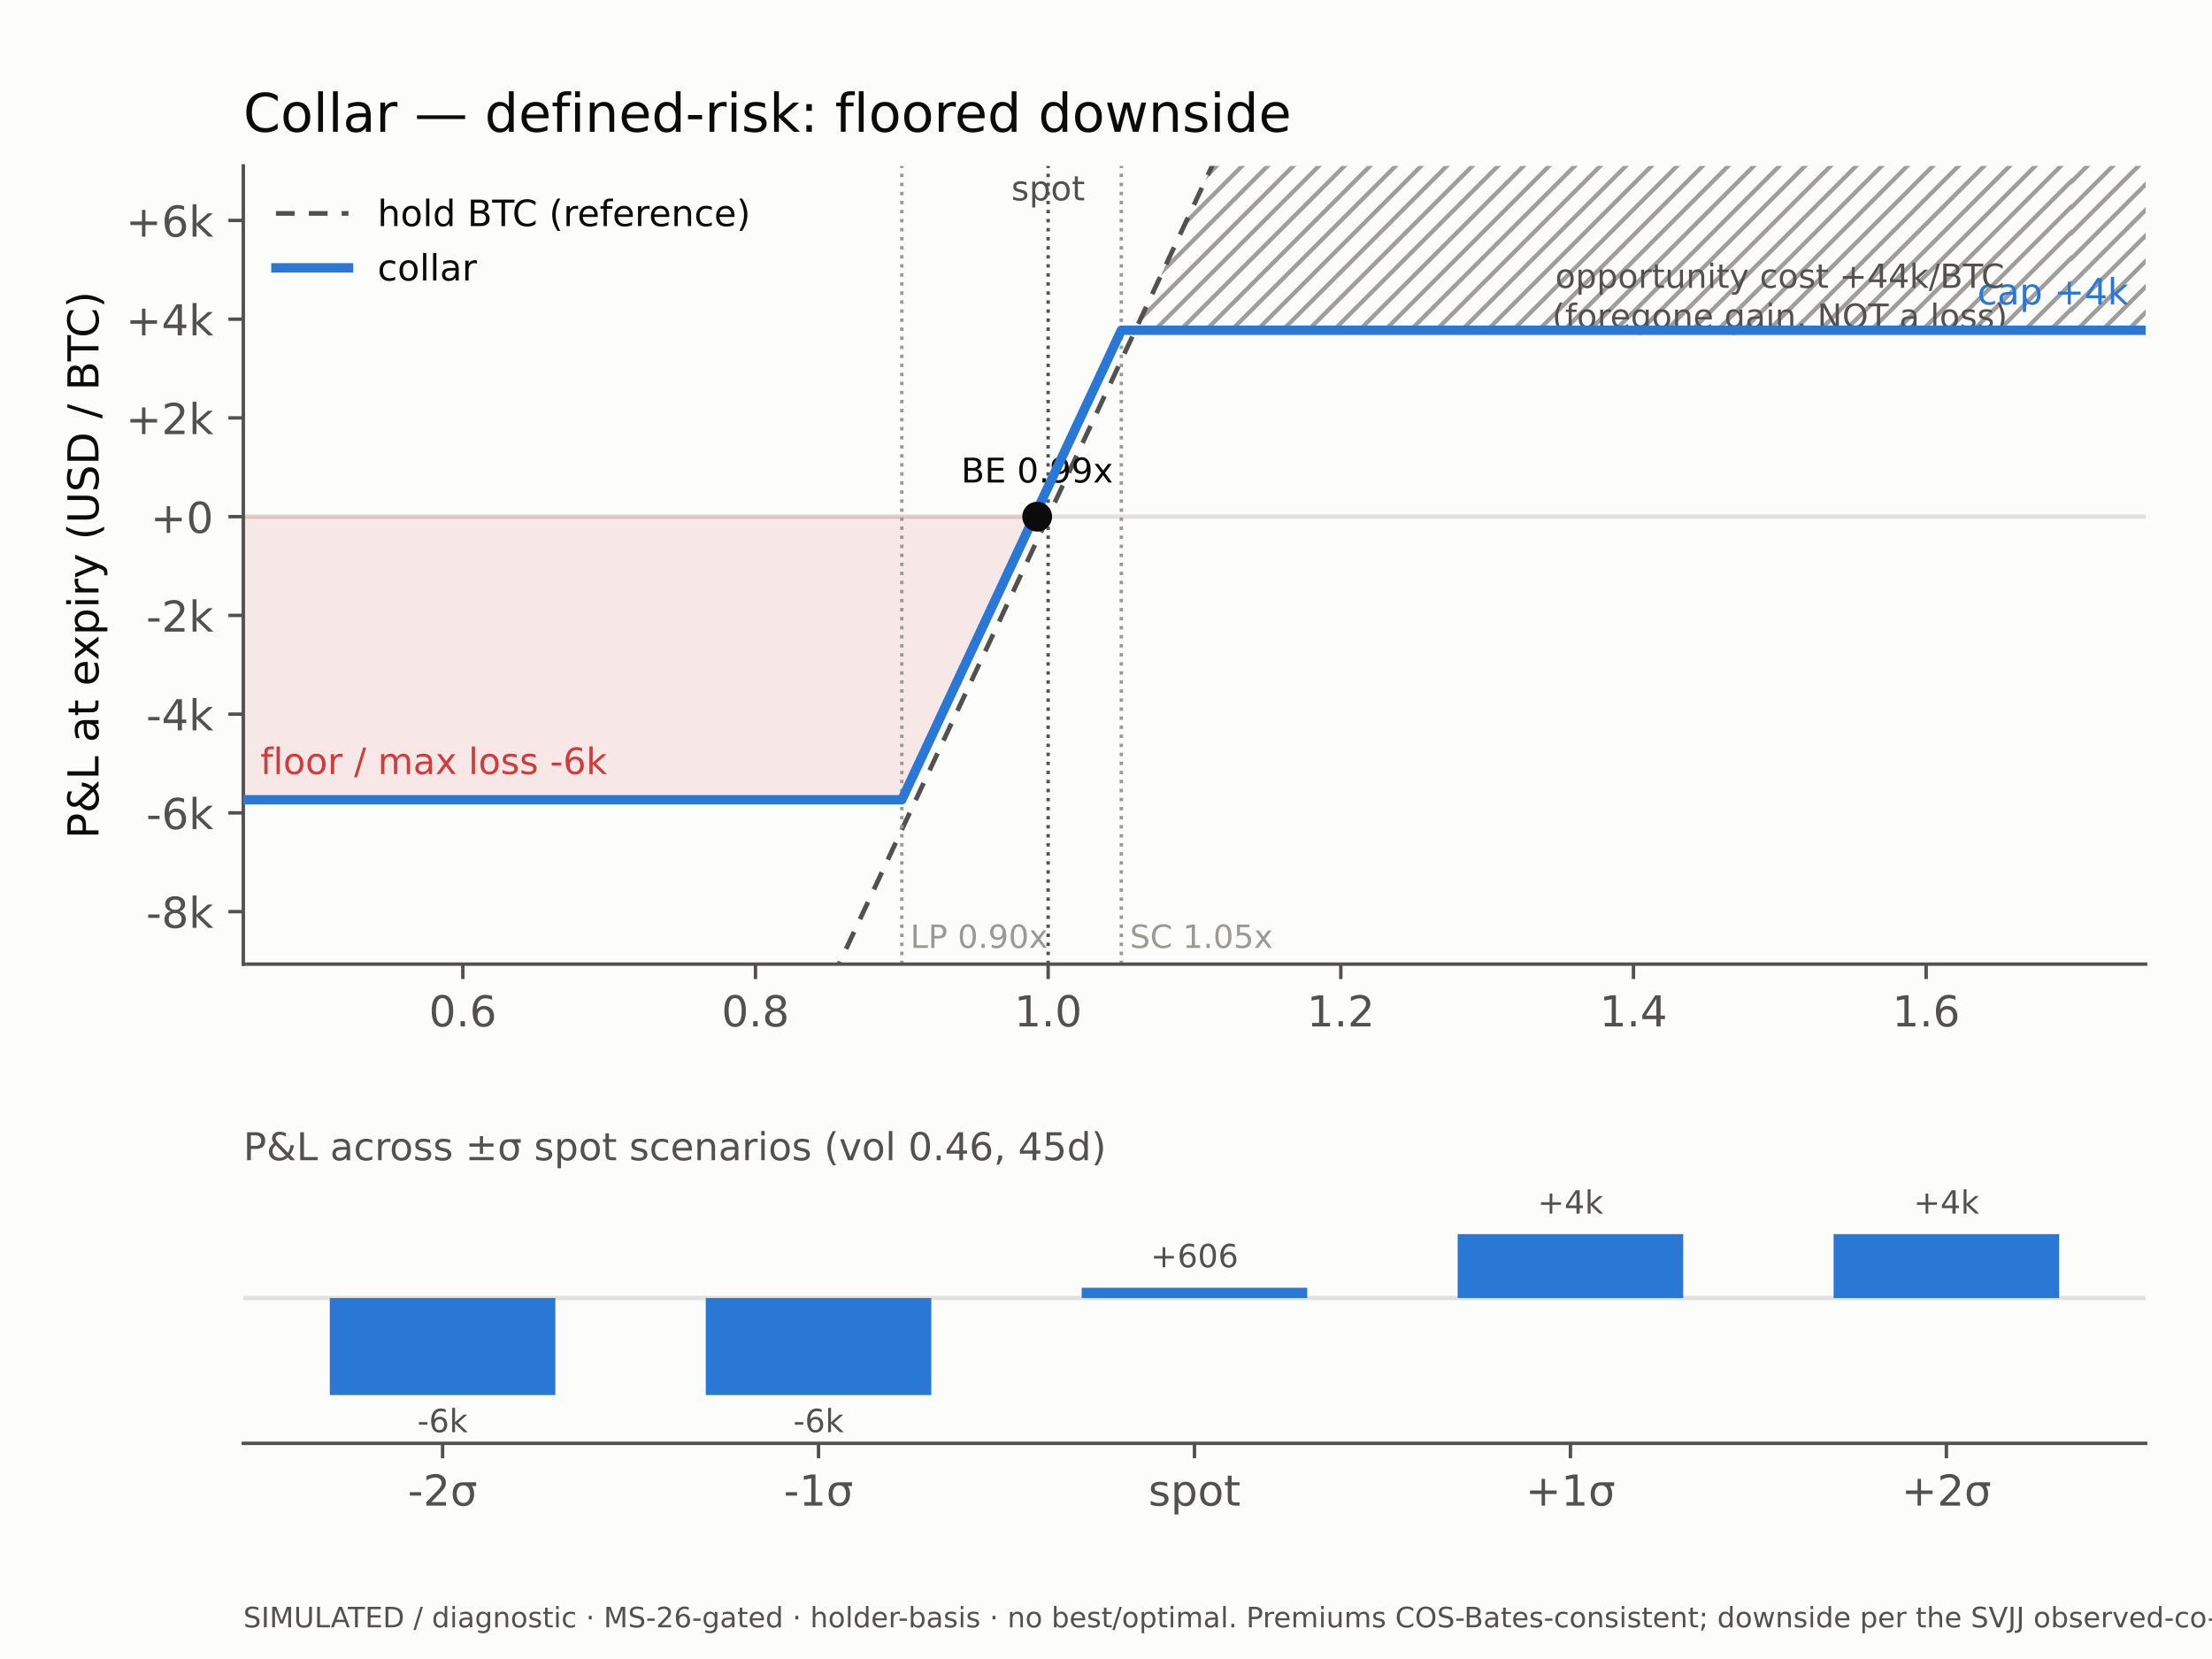
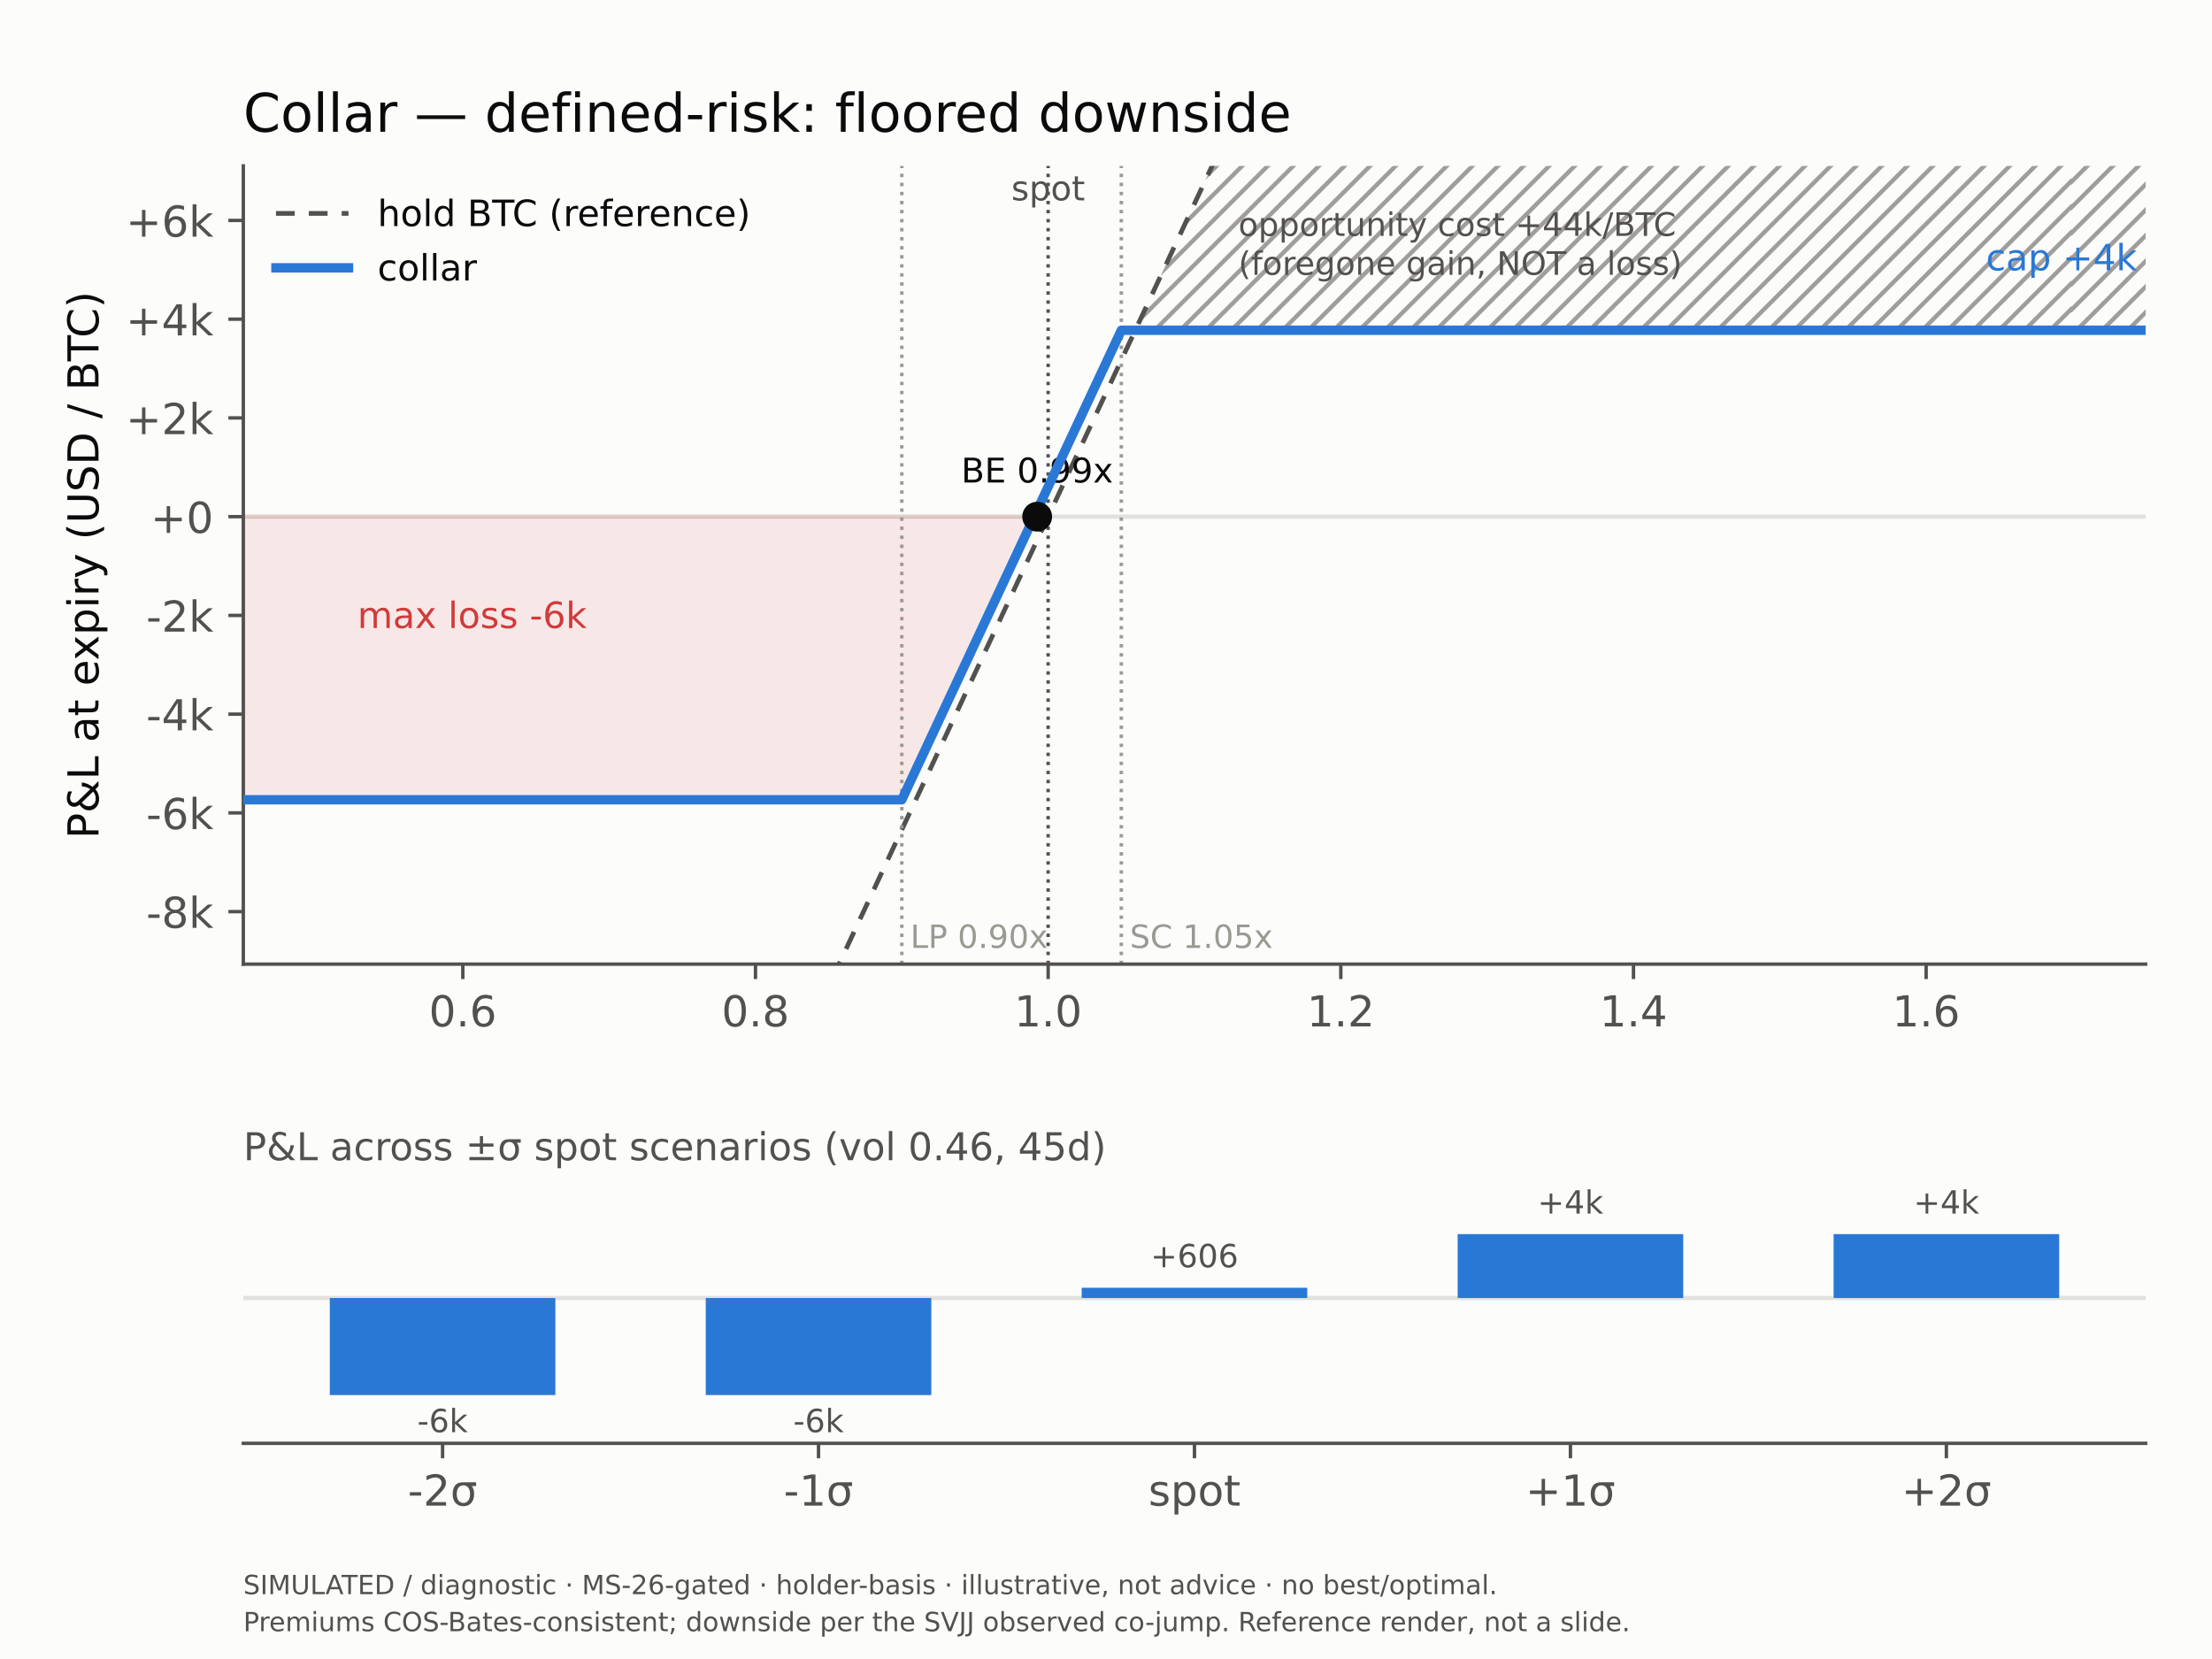
<svg xmlns="http://www.w3.org/2000/svg" xmlns:xlink="http://www.w3.org/1999/xlink" width="518.4pt" height="388.8pt" viewBox="0 0 518.4 388.8" version="1.1">
  <defs>
    <style type="text/css">*{stroke-linejoin: round; stroke-linecap: butt}</style>
  </defs>
  <g id="figure_1">
    <g id="patch_1">
      <path d="M 0 388.8  L 518.4 388.8  L 518.4 0  L 0 0  z " style="fill: #fcfcfb" />
    </g>
    <g id="axes_1">
      <g id="patch_2">
        <path d="M 57.024 225.952  L 502.848 225.952  L 502.848 38.88  L 57.024 38.88  z " style="fill: #fcfcfb" />
      </g>
      <g id="line2d_1">
        <path d="M 57.024 121.086  L 502.848 121.086  " clip-path="url(#p8b1df6aea4)" style="fill: none; stroke: #e2e1dd; stroke-linecap: square" />
      </g>
      <g id="FillBetweenPolyCollection_1">
        <defs>
          <path id="m3b9b7a455f" d="M 57.024 -267.714  L 57.024 -201.363  L 58.739 -201.363  L 60.453 -201.363  L 62.168 -201.363  L 63.883 -201.363  L 65.598 -201.363  L 67.312 -201.363  L 69.027 -201.363  L 70.742 -201.363  L 72.456 -201.363  L 74.171 -201.363  L 75.886 -201.363  L 77.6 -201.363  L 79.315 -201.363  L 81.03 -201.363  L 82.745 -201.363  L 84.459 -201.363  L 86.174 -201.363  L 87.889 -201.363  L 89.603 -201.363  L 91.318 -201.363  L 93.033 -201.363  L 94.748 -201.363  L 96.462 -201.363  L 98.177 -201.363  L 99.892 -201.363  L 101.606 -201.363  L 103.321 -201.363  L 105.036 -201.363  L 106.751 -201.363  L 108.465 -201.363  L 110.18 -201.363  L 111.895 -201.363  L 113.609 -201.363  L 115.324 -201.363  L 117.039 -201.363  L 118.753 -201.363  L 120.468 -201.363  L 122.183 -201.363  L 123.898 -201.363  L 125.612 -201.363  L 127.327 -201.363  L 129.042 -201.363  L 130.756 -201.363  L 132.471 -201.363  L 134.186 -201.363  L 135.901 -201.363  L 137.615 -201.363  L 139.33 -201.363  L 141.045 -201.363  L 142.759 -201.363  L 144.474 -201.363  L 146.189 -201.363  L 147.904 -201.363  L 149.618 -201.363  L 151.333 -201.363  L 153.048 -201.363  L 154.762 -201.363  L 156.477 -201.363  L 158.192 -201.363  L 159.906 -201.363  L 161.621 -201.363  L 163.336 -201.363  L 165.051 -201.363  L 166.765 -201.363  L 168.48 -201.363  L 170.195 -201.363  L 171.909 -201.363  L 173.624 -201.363  L 175.339 -201.363  L 177.054 -201.363  L 178.768 -201.363  L 180.483 -201.363  L 182.198 -201.363  L 183.912 -201.363  L 185.627 -201.363  L 187.342 -201.363  L 189.056 -201.363  L 190.771 -201.363  L 192.486 -201.363  L 194.201 -201.363  L 195.915 -201.363  L 197.63 -201.363  L 199.345 -201.363  L 201.059 -201.363  L 202.774 -201.363  L 204.489 -201.363  L 206.204 -201.363  L 207.918 -201.363  L 209.633 -201.363  L 211.348 -201.363  L 213.062 -205.031  L 214.777 -208.699  L 216.492 -212.367  L 218.207 -216.035  L 219.921 -219.703  L 221.636 -223.371  L 223.351 -227.039  L 225.065 -230.707  L 226.78 -234.375  L 228.495 -238.043  L 230.209 -241.712  L 231.924 -245.38  L 233.639 -249.048  L 235.354 -252.716  L 237.068 -256.384  L 238.783 -260.052  L 240.498 -263.72  L 242.212 -267.388  L 242.212 -267.714  L 242.212 -267.714  L 240.498 -267.714  L 238.783 -267.714  L 237.068 -267.714  L 235.354 -267.714  L 233.639 -267.714  L 231.924 -267.714  L 230.209 -267.714  L 228.495 -267.714  L 226.78 -267.714  L 225.065 -267.714  L 223.351 -267.714  L 221.636 -267.714  L 219.921 -267.714  L 218.207 -267.714  L 216.492 -267.714  L 214.777 -267.714  L 213.062 -267.714  L 211.348 -267.714  L 209.633 -267.714  L 207.918 -267.714  L 206.204 -267.714  L 204.489 -267.714  L 202.774 -267.714  L 201.059 -267.714  L 199.345 -267.714  L 197.63 -267.714  L 195.915 -267.714  L 194.201 -267.714  L 192.486 -267.714  L 190.771 -267.714  L 189.056 -267.714  L 187.342 -267.714  L 185.627 -267.714  L 183.912 -267.714  L 182.198 -267.714  L 180.483 -267.714  L 178.768 -267.714  L 177.054 -267.714  L 175.339 -267.714  L 173.624 -267.714  L 171.909 -267.714  L 170.195 -267.714  L 168.48 -267.714  L 166.765 -267.714  L 165.051 -267.714  L 163.336 -267.714  L 161.621 -267.714  L 159.906 -267.714  L 158.192 -267.714  L 156.477 -267.714  L 154.762 -267.714  L 153.048 -267.714  L 151.333 -267.714  L 149.618 -267.714  L 147.904 -267.714  L 146.189 -267.714  L 144.474 -267.714  L 142.759 -267.714  L 141.045 -267.714  L 139.33 -267.714  L 137.615 -267.714  L 135.901 -267.714  L 134.186 -267.714  L 132.471 -267.714  L 130.756 -267.714  L 129.042 -267.714  L 127.327 -267.714  L 125.612 -267.714  L 123.898 -267.714  L 122.183 -267.714  L 120.468 -267.714  L 118.753 -267.714  L 117.039 -267.714  L 115.324 -267.714  L 113.609 -267.714  L 111.895 -267.714  L 110.18 -267.714  L 108.465 -267.714  L 106.751 -267.714  L 105.036 -267.714  L 103.321 -267.714  L 101.606 -267.714  L 99.892 -267.714  L 98.177 -267.714  L 96.462 -267.714  L 94.748 -267.714  L 93.033 -267.714  L 91.318 -267.714  L 89.603 -267.714  L 87.889 -267.714  L 86.174 -267.714  L 84.459 -267.714  L 82.745 -267.714  L 81.03 -267.714  L 79.315 -267.714  L 77.6 -267.714  L 75.886 -267.714  L 74.171 -267.714  L 72.456 -267.714  L 70.742 -267.714  L 69.027 -267.714  L 67.312 -267.714  L 65.598 -267.714  L 63.883 -267.714  L 62.168 -267.714  L 60.453 -267.714  L 58.739 -267.714  L 57.024 -267.714  z " style="stroke: #d03b3b; stroke-opacity: 0.1" />
        </defs>
        <g clip-path="url(#p8b1df6aea4)">
          <use xlink:href="#m3b9b7a455f" x="0" y="388.8" style="fill: #d03b3b; fill-opacity: 0.1; stroke: #d03b3b; stroke-opacity: 0.1" />
        </g>
      </g>
      <g id="FillBetweenPolyCollection_2">
        <path d="M 266.218 77.069  L 266.218 77.395  L 267.933 77.395  L 269.648 77.395  L 271.362 77.395  L 273.077 77.395  L 274.792 77.395  L 276.507 77.395  L 278.221 77.395  L 279.936 77.395  L 281.651 77.395  L 283.365 77.395  L 285.08 77.395  L 286.795 77.395  L 288.51 77.395  L 290.224 77.395  L 291.939 77.395  L 293.654 77.395  L 295.368 77.395  L 297.083 77.395  L 298.798 77.395  L 300.512 77.395  L 302.227 77.395  L 303.942 77.395  L 305.657 77.395  L 307.371 77.395  L 309.086 77.395  L 310.801 77.395  L 312.515 77.395  L 314.23 77.395  L 315.945 77.395  L 317.66 77.395  L 319.374 77.395  L 321.089 77.395  L 322.804 77.395  L 324.518 77.395  L 326.233 77.395  L 327.948 77.395  L 329.663 77.395  L 331.377 77.395  L 333.092 77.395  L 334.807 77.395  L 336.521 77.395  L 338.236 77.395  L 339.951 77.395  L 341.665 77.395  L 343.38 77.395  L 345.095 77.395  L 346.81 77.395  L 348.524 77.395  L 350.239 77.395  L 351.954 77.395  L 353.668 77.395  L 355.383 77.395  L 357.098 77.395  L 358.813 77.395  L 360.527 77.395  L 362.242 77.395  L 363.957 77.395  L 365.671 77.395  L 367.386 77.395  L 369.101 77.395  L 370.816 77.395  L 372.53 77.395  L 374.245 77.395  L 375.96 77.395  L 377.674 77.395  L 379.389 77.395  L 381.104 77.395  L 382.818 77.395  L 384.533 77.395  L 386.248 77.395  L 387.963 77.395  L 389.677 77.395  L 391.392 77.395  L 393.107 77.395  L 394.821 77.395  L 396.536 77.395  L 398.251 77.395  L 399.966 77.395  L 401.68 77.395  L 403.395 77.395  L 405.11 77.395  L 406.824 77.395  L 408.539 77.395  L 410.254 77.395  L 411.968 77.395  L 413.683 77.395  L 415.398 77.395  L 417.113 77.395  L 418.827 77.395  L 420.542 77.395  L 422.257 77.395  L 423.971 77.395  L 425.686 77.395  L 427.401 77.395  L 429.116 77.395  L 430.83 77.395  L 432.545 77.395  L 434.26 77.395  L 435.974 77.395  L 437.689 77.395  L 439.404 77.395  L 441.119 77.395  L 442.833 77.395  L 444.548 77.395  L 446.263 77.395  L 447.977 77.395  L 449.692 77.395  L 451.407 77.395  L 453.121 77.395  L 454.836 77.395  L 456.551 77.395  L 458.266 77.395  L 459.98 77.395  L 461.695 77.395  L 463.41 77.395  L 465.124 77.395  L 466.839 77.395  L 468.554 77.395  L 470.269 77.395  L 471.983 77.395  L 473.698 77.395  L 475.413 77.395  L 477.127 77.395  L 478.842 77.395  L 480.557 77.395  L 482.272 77.395  L 483.986 77.395  L 485.701 77.395  L 487.416 77.395  L 489.13 77.395  L 490.845 77.395  L 492.56 77.395  L 494.274 77.395  L 495.989 77.395  L 497.704 77.395  L 499.419 77.395  L 501.133 77.395  L 502.848 77.395  L 502.848 -429.126  L 502.848 -429.126  L 501.133 -425.458  L 499.419 -421.79  L 497.704 -418.122  L 495.989 -414.454  L 494.274 -410.786  L 492.56 -407.118  L 490.845 -403.45  L 489.13 -399.782  L 487.416 -396.114  L 485.701 -392.445  L 483.986 -388.777  L 482.272 -385.109  L 480.557 -381.441  L 478.842 -377.773  L 477.127 -374.105  L 475.413 -370.437  L 473.698 -366.769  L 471.983 -363.101  L 470.269 -359.433  L 468.554 -355.765  L 466.839 -352.097  L 465.124 -348.428  L 463.41 -344.76  L 461.695 -341.092  L 459.98 -337.424  L 458.266 -333.756  L 456.551 -330.088  L 454.836 -326.42  L 453.121 -322.752  L 451.407 -319.084  L 449.692 -315.416  L 447.977 -311.748  L 446.263 -308.08  L 444.548 -304.411  L 442.833 -300.743  L 441.119 -297.075  L 439.404 -293.407  L 437.689 -289.739  L 435.974 -286.071  L 434.26 -282.403  L 432.545 -278.735  L 430.83 -275.067  L 429.116 -271.399  L 427.401 -267.731  L 425.686 -264.063  L 423.971 -260.394  L 422.257 -256.726  L 420.542 -253.058  L 418.827 -249.39  L 417.113 -245.722  L 415.398 -242.054  L 413.683 -238.386  L 411.968 -234.718  L 410.254 -231.05  L 408.539 -227.382  L 406.824 -223.714  L 405.11 -220.046  L 403.395 -216.377  L 401.68 -212.709  L 399.966 -209.041  L 398.251 -205.373  L 396.536 -201.705  L 394.821 -198.037  L 393.107 -194.369  L 391.392 -190.701  L 389.677 -187.033  L 387.963 -183.365  L 386.248 -179.697  L 384.533 -176.029  L 382.818 -172.36  L 381.104 -168.692  L 379.389 -165.024  L 377.674 -161.356  L 375.96 -157.688  L 374.245 -154.02  L 372.53 -150.352  L 370.816 -146.684  L 369.101 -143.016  L 367.386 -139.348  L 365.671 -135.68  L 363.957 -132.012  L 362.242 -128.343  L 360.527 -124.675  L 358.813 -121.007  L 357.098 -117.339  L 355.383 -113.671  L 353.668 -110.003  L 351.954 -106.335  L 350.239 -102.667  L 348.524 -98.999  L 346.81 -95.331  L 345.095 -91.663  L 343.38 -87.994  L 341.665 -84.326  L 339.951 -80.658  L 338.236 -76.99  L 336.521 -73.322  L 334.807 -69.654  L 333.092 -65.986  L 331.377 -62.318  L 329.663 -58.65  L 327.948 -54.982  L 326.233 -51.314  L 324.518 -47.646  L 322.804 -43.977  L 321.089 -40.309  L 319.374 -36.641  L 317.66 -32.973  L 315.945 -29.305  L 314.23 -25.637  L 312.515 -21.969  L 310.801 -18.301  L 309.086 -14.633  L 307.371 -10.965  L 305.657 -7.297  L 303.942 -3.629  L 302.227 0.04  L 300.512 3.708  L 298.798 7.376  L 297.083 11.044  L 295.368 14.712  L 293.654 18.38  L 291.939 22.048  L 290.224 25.716  L 288.51 29.384  L 286.795 33.052  L 285.08 36.72  L 283.365 40.388  L 281.651 44.057  L 279.936 47.725  L 278.221 51.393  L 276.507 55.061  L 274.792 58.729  L 273.077 62.397  L 271.362 66.065  L 269.648 69.733  L 267.933 73.401  L 266.218 77.069  z " clip-path="url(#p8b1df6aea4)" style="fill: url(#hdfce8c9ef9)" />
      </g>
      <g id="matplotlib.axis_1">
        <g id="xtick_1">
          <g id="line2d_2">
            <defs>
              <path id="m6badb8b41f" d="M 0 0  L 0 3.5  " style="stroke: #52514e; stroke-width: 0.8" />
            </defs>
            <g>
              <use xlink:href="#m6badb8b41f" x="108.465" y="225.952" style="fill: #52514e; stroke: #52514e; stroke-width: 0.8" />
            </g>
          </g>
          <g id="text_1">
            <text style="font-size: 10px; font-family: 'DejaVu Sans'; text-anchor: middle; fill: #52514e" x="108.465" y="240.55" transform="rotate(-0 108.4652 240.5499)">0.6</text>
          </g>
        </g>
        <g id="xtick_2">
          <g id="line2d_3">
            <g>
              <use xlink:href="#m6badb8b41f" x="177.054" y="225.952" style="fill: #52514e; stroke: #52514e; stroke-width: 0.8" />
            </g>
          </g>
          <g id="text_2">
            <text style="font-size: 10px; font-family: 'DejaVu Sans'; text-anchor: middle; fill: #52514e" x="177.054" y="240.55" transform="rotate(-0 177.0535 240.5499)">0.8</text>
          </g>
        </g>
        <g id="xtick_3">
          <g id="line2d_4">
            <g>
              <use xlink:href="#m6badb8b41f" x="245.642" y="225.952" style="fill: #52514e; stroke: #52514e; stroke-width: 0.8" />
            </g>
          </g>
          <g id="text_3">
            <text style="font-size: 10px; font-family: 'DejaVu Sans'; text-anchor: middle; fill: #52514e" x="245.642" y="240.55" transform="rotate(-0 245.6418 240.5499)">1.0</text>
          </g>
        </g>
        <g id="xtick_4">
          <g id="line2d_5">
            <g>
              <use xlink:href="#m6badb8b41f" x="314.23" y="225.952" style="fill: #52514e; stroke: #52514e; stroke-width: 0.8" />
            </g>
          </g>
          <g id="text_4">
            <text style="font-size: 10px; font-family: 'DejaVu Sans'; text-anchor: middle; fill: #52514e" x="314.23" y="240.55" transform="rotate(-0 314.2302 240.5499)">1.2</text>
          </g>
        </g>
        <g id="xtick_5">
          <g id="line2d_6">
            <g>
              <use xlink:href="#m6badb8b41f" x="382.818" y="225.952" style="fill: #52514e; stroke: #52514e; stroke-width: 0.8" />
            </g>
          </g>
          <g id="text_5">
            <text style="font-size: 10px; font-family: 'DejaVu Sans'; text-anchor: middle; fill: #52514e" x="382.818" y="240.55" transform="rotate(-0 382.8185 240.5499)">1.4</text>
          </g>
        </g>
        <g id="xtick_6">
          <g id="line2d_7">
            <g>
              <use xlink:href="#m6badb8b41f" x="451.407" y="225.952" style="fill: #52514e; stroke: #52514e; stroke-width: 0.8" />
            </g>
          </g>
          <g id="text_6">
            <text style="font-size: 10px; font-family: 'DejaVu Sans'; text-anchor: middle; fill: #52514e" x="451.407" y="240.55" transform="rotate(-0 451.4068 240.5499)">1.6</text>
          </g>
        </g>
      </g>
      <g id="matplotlib.axis_2">
        <g id="ytick_1">
          <g id="line2d_8">
            <defs>
              <path id="m6aaad6d4b3" d="M 0 0  L -3.5 0  " style="stroke: #52514e; stroke-width: 0.8" />
            </defs>
            <g>
              <use xlink:href="#m6aaad6d4b3" x="57.024" y="213.653" style="fill: #52514e; stroke: #52514e; stroke-width: 0.8" />
            </g>
          </g>
          <g id="text_7">
            <text style="font-size: 10px; font-family: 'DejaVu Sans'; text-anchor: end; fill: #52514e" x="50.024" y="217.453" transform="rotate(-0 50.024 217.4525)">-8k</text>
          </g>
        </g>
        <g id="ytick_2">
          <g id="line2d_9">
            <g>
              <use xlink:href="#m6aaad6d4b3" x="57.024" y="190.512" style="fill: #52514e; stroke: #52514e; stroke-width: 0.8" />
            </g>
          </g>
          <g id="text_8">
            <text style="font-size: 10px; font-family: 'DejaVu Sans'; text-anchor: end; fill: #52514e" x="50.024" y="194.311" transform="rotate(-0 50.024 194.3108)">-6k</text>
          </g>
        </g>
        <g id="ytick_3">
          <g id="line2d_10">
            <g>
              <use xlink:href="#m6aaad6d4b3" x="57.024" y="167.37" style="fill: #52514e; stroke: #52514e; stroke-width: 0.8" />
            </g>
          </g>
          <g id="text_9">
            <text style="font-size: 10px; font-family: 'DejaVu Sans'; text-anchor: end; fill: #52514e" x="50.024" y="171.169" transform="rotate(-0 50.024 171.169)">-4k</text>
          </g>
        </g>
        <g id="ytick_4">
          <g id="line2d_11">
            <g>
              <use xlink:href="#m6aaad6d4b3" x="57.024" y="144.228" style="fill: #52514e; stroke: #52514e; stroke-width: 0.8" />
            </g>
          </g>
          <g id="text_10">
            <text style="font-size: 10px; font-family: 'DejaVu Sans'; text-anchor: end; fill: #52514e" x="50.024" y="148.027" transform="rotate(-0 50.024 148.0273)">-2k</text>
          </g>
        </g>
        <g id="ytick_5">
          <g id="line2d_12">
            <g>
              <use xlink:href="#m6aaad6d4b3" x="57.024" y="121.086" style="fill: #52514e; stroke: #52514e; stroke-width: 0.8" />
            </g>
          </g>
          <g id="text_11">
            <text style="font-size: 10px; font-family: 'DejaVu Sans'; text-anchor: end; fill: #52514e" x="50.024" y="124.885" transform="rotate(-0 50.024 124.8851)">+0</text>
          </g>
        </g>
        <g id="ytick_6">
          <g id="line2d_13">
            <g>
              <use xlink:href="#m6aaad6d4b3" x="57.024" y="97.945" style="fill: #52514e; stroke: #52514e; stroke-width: 0.8" />
            </g>
          </g>
          <g id="text_12">
            <text style="font-size: 10px; font-family: 'DejaVu Sans'; text-anchor: end; fill: #52514e" x="50.024" y="101.744" transform="rotate(-0 50.024 101.7438)">+2k</text>
          </g>
        </g>
        <g id="ytick_7">
          <g id="line2d_14">
            <g>
              <use xlink:href="#m6aaad6d4b3" x="57.024" y="74.803" style="fill: #52514e; stroke: #52514e; stroke-width: 0.8" />
            </g>
          </g>
          <g id="text_13">
            <text style="font-size: 10px; font-family: 'DejaVu Sans'; text-anchor: end; fill: #52514e" x="50.024" y="78.602" transform="rotate(-0 50.024 78.602)">+4k</text>
          </g>
        </g>
        <g id="ytick_8">
          <g id="line2d_15">
            <g>
              <use xlink:href="#m6aaad6d4b3" x="57.024" y="51.661" style="fill: #52514e; stroke: #52514e; stroke-width: 0.8" />
            </g>
          </g>
          <g id="text_14">
            <text style="font-size: 10px; font-family: 'DejaVu Sans'; text-anchor: end; fill: #52514e" x="50.024" y="55.46" transform="rotate(-0 50.024 55.46025)">+6k</text>
          </g>
        </g>
        <g id="text_15">
          <text style="font-size: 10px; font-family: 'DejaVu Sans'; text-anchor: middle; fill: #0b0b0b" x="23.089" y="132.416" transform="rotate(-90 23.08884 132.4161)">P&amp;L at expiry (USD / BTC)</text>
        </g>
      </g>
      <g id="line2d_16">
        <path d="M 120.027 389.8  L 302.713 -1  L 302.713 -1  " clip-path="url(#p8b1df6aea4)" style="fill: none; stroke-dasharray: 4.4,3.3; stroke-dashoffset: 0; stroke: #52514e; stroke-width: 1.1" />
      </g>
      <g id="line2d_17">
        <path d="M 245.642 225.952  L 245.642 38.88  " clip-path="url(#p8b1df6aea4)" style="fill: none; stroke-dasharray: 0.8,1.32; stroke-dashoffset: 0; stroke: #52514e; stroke-width: 0.8" />
      </g>
      <g id="line2d_18">
        <path d="M 262.789 225.952  L 262.789 38.88  " clip-path="url(#p8b1df6aea4)" style="fill: none; stroke-dasharray: 0.8,1.32; stroke-dashoffset: 0; stroke: #9a9992; stroke-width: 0.8" />
      </g>
      <g id="line2d_19">
        <path d="M 211.348 225.952  L 211.348 38.88  " clip-path="url(#p8b1df6aea4)" style="fill: none; stroke-dasharray: 0.8,1.32; stroke-dashoffset: 0; stroke: #9a9992; stroke-width: 0.8" />
      </g>
      <g id="patch_3">
        <path d="M 57.024 225.952  L 57.024 38.88  " style="fill: none; stroke: #52514e; stroke-width: 0.8; stroke-linejoin: miter; stroke-linecap: square" />
      </g>
      <g id="patch_4">
        <path d="M 57.024 225.952  L 502.848 225.952  " style="fill: none; stroke: #52514e; stroke-width: 0.8; stroke-linejoin: miter; stroke-linecap: square" />
      </g>
      <g id="text_16">
        <text style="font-size: 8px; font-family: 'DejaVu Sans'; text-anchor: middle; fill: #52514e" x="245.642" y="46.958" transform="rotate(-0 245.6418 46.95813)">spot</text>
      </g>
      <g id="text_17">
        <text style="font-size: 7.5px; font-family: 'DejaVu Sans'; text-anchor: start; fill: #9a9992" x="264.789" y="222.151" transform="rotate(-0 264.7889 222.1505)">SC 1.05x</text>
      </g>
      <g id="text_18">
        <text style="font-size: 7.5px; font-family: 'DejaVu Sans'; text-anchor: start; fill: #9a9992" x="213.348" y="222.151" transform="rotate(-0 213.3477 222.1505)">LP 0.90x</text>
      </g>
      <g id="text_19">
-         <text style="font-size: 8.5px; font-family: 'DejaVu Sans'; text-anchor: end; fill: #2a78d6" x="498.848" y="71.353" transform="rotate(-0 498.848 71.35289)">cap +4k</text>
+         <text style="font-size: 8.5px; font-family: 'DejaVu Sans'; text-anchor: end; fill: #2a78d6" x="500.848" y="63.353" transform="rotate(-0 500.848 63.35289)">cap +4k</text>
      </g>
      <g id="text_20">
-         <text style="font-size: 8.5px; font-family: 'DejaVu Sans'; text-anchor: start; fill: #d03b3b" x="61.024" y="181.395" transform="rotate(-0 61.024 181.3954)">floor / max loss -6k</text>
+         <text style="font-size: 8.5px; font-family: 'DejaVu Sans'; text-anchor: start; fill: #d03b3b" x="83.773" y="147.181" transform="rotate(-0 83.77344 147.181)">max loss -6k</text>
      </g>
      <g id="text_21">
        <text style="font-size: 8px; font-family: 'DejaVu Sans'; text-anchor: middle; fill: #0b0b0b" x="243.07" y="113.086" transform="rotate(-0 243.0698 113.0863)">BE 0.99x</text>
      </g>
      <g id="text_22">
-         <text style="font-size: 7.8px; font-family: 'DejaVu Sans'; fill: #52514e" transform="translate(364.4663 67.4638)">opportunity cost +44k/BTC</text>
-         <text style="font-size: 7.8px; font-family: 'DejaVu Sans'; fill: #52514e" transform="translate(363.7484 76.82594)">(foregone gain, NOT a loss)</text>
+         <text style="font-size: 7.6px; font-family: 'DejaVu Sans'; fill: #52514e" transform="translate(290.2242 55.28031)">opportunity cost +44k/BTC</text>
+         <text style="font-size: 7.6px; font-family: 'DejaVu Sans'; fill: #52514e" transform="translate(290.2242 64.40239)">(foregone gain, NOT a loss)</text>
      </g>
      <g id="text_23">
        <text style="font-size: 12.5px; font-family: 'DejaVu Sans'; text-anchor: start; fill: #0b0b0b" x="57.024" y="30.88" transform="rotate(-0 57.024 30.88)">Collar — defined-risk: floored downside</text>
      </g>
      <g id="line2d_20">
        <path d="M 57.024 187.437  L 211.348 187.437  L 262.789 77.395  L 502.848 77.395  L 502.848 77.395  " clip-path="url(#p8b1df6aea4)" style="fill: none; stroke: #2a78d6; stroke-width: 2.2; stroke-linecap: square" />
      </g>
      <g id="line2d_21">
        <defs>
          <path id="m14d984cb25" d="M 0 3  C 0.796 3 1.559 2.684 2.121 2.121  C 2.684 1.559 3 0.796 3 0  C 3 -0.796 2.684 -1.559 2.121 -2.121  C 1.559 -2.684 0.796 -3 0 -3  C -0.796 -3 -1.559 -2.684 -2.121 -2.121  C -2.684 -1.559 -3 -0.796 -3 0  C -3 0.796 -2.684 1.559 -2.121 2.121  C -1.559 2.684 -0.796 3 0 3  z " style="stroke: #0b0b0b" />
        </defs>
        <g clip-path="url(#p8b1df6aea4)">
          <use xlink:href="#m14d984cb25" x="243.07" y="121.086" style="fill: #0b0b0b; stroke: #0b0b0b" />
        </g>
      </g>
      <g id="legend_1">
        <g id="line2d_22">
          <path d="M 64.674 50.014  L 73.174 50.014  L 81.674 50.014  " style="fill: none; stroke-dasharray: 4.4,3.3; stroke-dashoffset: 0; stroke: #52514e; stroke-width: 1.1" />
        </g>
        <g id="text_24">
          <text style="font-size: 8.5px; font-family: 'DejaVu Sans'; text-anchor: start; fill: #0b0b0b" x="88.474" y="52.989" transform="rotate(-0 88.474 52.98867)">hold BTC (reference)</text>
        </g>
        <g id="line2d_23">
          <path d="M 64.674 62.764  L 73.174 62.764  L 81.674 62.764  " style="fill: none; stroke: #2a78d6; stroke-width: 2.2; stroke-linecap: square" />
        </g>
        <g id="text_25">
          <text style="font-size: 8.5px; font-family: 'DejaVu Sans'; text-anchor: start; fill: #0b0b0b" x="88.474" y="65.739" transform="rotate(-0 88.474 65.73934)">collar</text>
        </g>
      </g>
    </g>
    <g id="axes_2">
      <g id="patch_5">
        <path d="M 57.024 338.256  L 502.848 338.256  L 502.848 277.91  L 57.024 277.91  z " style="fill: #fcfcfb" />
      </g>
      <g id="matplotlib.axis_3">
        <g id="xtick_7">
          <g id="line2d_24">
            <g>
              <use xlink:href="#m6badb8b41f" x="103.721" y="338.256" style="fill: #52514e; stroke: #52514e; stroke-width: 0.8" />
            </g>
          </g>
          <g id="text_26">
            <text style="font-size: 10px; font-family: 'DejaVu Sans'; text-anchor: middle; fill: #52514e" x="103.721" y="352.854" transform="rotate(-0 103.721 352.8537)">-2σ</text>
          </g>
        </g>
        <g id="xtick_8">
          <g id="line2d_25">
            <g>
              <use xlink:href="#m6badb8b41f" x="191.828" y="338.256" style="fill: #52514e; stroke: #52514e; stroke-width: 0.8" />
            </g>
          </g>
          <g id="text_27">
            <text style="font-size: 10px; font-family: 'DejaVu Sans'; text-anchor: middle; fill: #52514e" x="191.828" y="352.854" transform="rotate(-0 191.8285 352.8537)">-1σ</text>
          </g>
        </g>
        <g id="xtick_9">
          <g id="line2d_26">
            <g>
              <use xlink:href="#m6badb8b41f" x="279.936" y="338.256" style="fill: #52514e; stroke: #52514e; stroke-width: 0.8" />
            </g>
          </g>
          <g id="text_28">
            <text style="font-size: 10px; font-family: 'DejaVu Sans'; text-anchor: middle; fill: #52514e" x="279.936" y="352.854" transform="rotate(-0 279.936 352.8537)">spot</text>
          </g>
        </g>
        <g id="xtick_10">
          <g id="line2d_27">
            <g>
              <use xlink:href="#m6badb8b41f" x="368.044" y="338.256" style="fill: #52514e; stroke: #52514e; stroke-width: 0.8" />
            </g>
          </g>
          <g id="text_29">
            <text style="font-size: 10px; font-family: 'DejaVu Sans'; text-anchor: middle; fill: #52514e" x="368.044" y="352.854" transform="rotate(-0 368.0435 352.8537)">+1σ</text>
          </g>
        </g>
        <g id="xtick_11">
          <g id="line2d_28">
            <g>
              <use xlink:href="#m6badb8b41f" x="456.151" y="338.256" style="fill: #52514e; stroke: #52514e; stroke-width: 0.8" />
            </g>
          </g>
          <g id="text_30">
            <text style="font-size: 10px; font-family: 'DejaVu Sans'; text-anchor: middle; fill: #52514e" x="456.151" y="352.854" transform="rotate(-0 456.151 352.8537)">+2σ</text>
          </g>
        </g>
      </g>
      <g id="matplotlib.axis_4" />
      <g id="line2d_29">
        <path d="M 57.024 304.2  L 502.848 304.2  " clip-path="url(#p5cd49a486e)" style="fill: none; stroke: #e2e1dd; stroke-linecap: square" />
      </g>
      <g id="patch_6">
        <path d="M 57.024 338.256  L 502.848 338.256  " style="fill: none; stroke: #52514e; stroke-width: 0.8; stroke-linejoin: miter; stroke-linecap: square" />
      </g>
      <g id="patch_7">
        <path d="M 77.289 304.2  L 130.153 304.2  L 130.153 326.941  L 77.289 326.941  z " clip-path="url(#p5cd49a486e)" style="fill: #2a78d6" />
      </g>
      <g id="patch_8">
        <path d="M 165.396 304.2  L 218.261 304.2  L 218.261 326.941  L 165.396 326.941  z " clip-path="url(#p5cd49a486e)" style="fill: #2a78d6" />
      </g>
      <g id="patch_9">
        <path d="M 253.504 304.2  L 306.368 304.2  L 306.368 301.797  L 253.504 301.797  z " clip-path="url(#p5cd49a486e)" style="fill: #2a78d6" />
      </g>
      <g id="patch_10">
        <path d="M 341.611 304.2  L 394.476 304.2  L 394.476 289.225  L 341.611 289.225  z " clip-path="url(#p5cd49a486e)" style="fill: #2a78d6" />
      </g>
      <g id="patch_11">
        <path d="M 429.719 304.2  L 482.583 304.2  L 482.583 289.225  L 429.719 289.225  z " clip-path="url(#p5cd49a486e)" style="fill: #2a78d6" />
      </g>
      <g id="text_31">
        <text style="font-size: 7.5px; font-family: 'DejaVu Sans'; text-anchor: middle; fill: #52514e" x="103.721" y="335.64" transform="rotate(-0 103.721 335.64)">-6k</text>
      </g>
      <g id="text_32">
        <text style="font-size: 7.5px; font-family: 'DejaVu Sans'; text-anchor: middle; fill: #52514e" x="191.828" y="335.64" transform="rotate(-0 191.8285 335.64)">-6k</text>
      </g>
      <g id="text_33">
        <text style="font-size: 7.5px; font-family: 'DejaVu Sans'; text-anchor: middle; fill: #52514e" x="279.936" y="296.995" transform="rotate(-0 279.936 296.9953)">+606</text>
      </g>
      <g id="text_34">
        <text style="font-size: 7.5px; font-family: 'DejaVu Sans'; text-anchor: middle; fill: #52514e" x="368.044" y="284.423" transform="rotate(-0 368.0435 284.4232)">+4k</text>
      </g>
      <g id="text_35">
        <text style="font-size: 7.5px; font-family: 'DejaVu Sans'; text-anchor: middle; fill: #52514e" x="456.151" y="284.423" transform="rotate(-0 456.151 284.4232)">+4k</text>
      </g>
      <g id="text_36">
        <text style="font-size: 9px; font-family: 'DejaVu Sans'; text-anchor: start; fill: #52514e" x="57.024" y="271.91" transform="rotate(-0 57.024 271.9101)">P&amp;L across ±σ spot scenarios (vol 0.46, 45d)</text>
      </g>
    </g>
    <g id="text_37">
-       <text style="font-size: 6.6px; font-family: 'DejaVu Sans'; text-anchor: start; fill: #52514e" x="57.024" y="381.382" transform="rotate(-0 57.024 381.3825)">SIMULATED / diagnostic · MS-26-gated · holder-basis · no best/optimal. Premiums COS-Bates-consistent; downside per the SVJJ observed-co-jump tail (N3.6). Reference render — not a deck slide.</text>
+       <text style="font-size: 6.2px; font-family: 'DejaVu Sans'; fill: #52514e" transform="translate(57.024 373.6028)">SIMULATED / diagnostic · MS-26-gated · holder-basis · illustrative, not advice · no best/optimal.</text>
+       <text style="font-size: 6.2px; font-family: 'DejaVu Sans'; fill: #52514e" transform="translate(57.024 382.2828)">Premiums COS-Bates-consistent; downside per the SVJJ observed co-jump. Reference render, not a slide.</text>
    </g>
  </g>
  <defs>
    <clipPath id="p8b1df6aea4">
      <rect x="57.024" y="38.88" width="445.824" height="187.072" />
    </clipPath>
    <clipPath id="p5cd49a486e">
      <rect x="57.024" y="277.91" width="445.824" height="60.346" />
    </clipPath>
  </defs>
  <defs>
    <pattern id="hdfce8c9ef9" patternUnits="userSpaceOnUse" x="0" y="0" width="72" height="72">
      <rect x="0" y="0" width="73" height="73" fill="none" />
      <path d="M -36 36  L 36 -36  M -33 39  L 39 -33  M -30 42  L 42 -30  M -27 45  L 45 -27  M -24 48  L 48 -24  M -21 51  L 51 -21  M -18 54  L 54 -18  M -15 57  L 57 -15  M -12 60  L 60 -12  M -9 63  L 63 -9  M -6 66  L 66 -6  M -3 69  L 69 -3  M 0 72  L 72 0  M 3 75  L 75 3  M 6 78  L 78 6  M 9 81  L 81 9  M 12 84  L 84 12  M 15 87  L 87 15  M 18 90  L 90 18  M 21 93  L 93 21  M 24 96  L 96 24  M 27 99  L 99 27  M 30 102  L 102 30  M 33 105  L 105 33  M 36 108  L 108 36  " style="fill: #52514e; stroke: #52514e; stroke-width: 1.0; stroke-linecap: butt; stroke-linejoin: miter; stroke-opacity: 0.55" />
    </pattern>
  </defs>
</svg>
